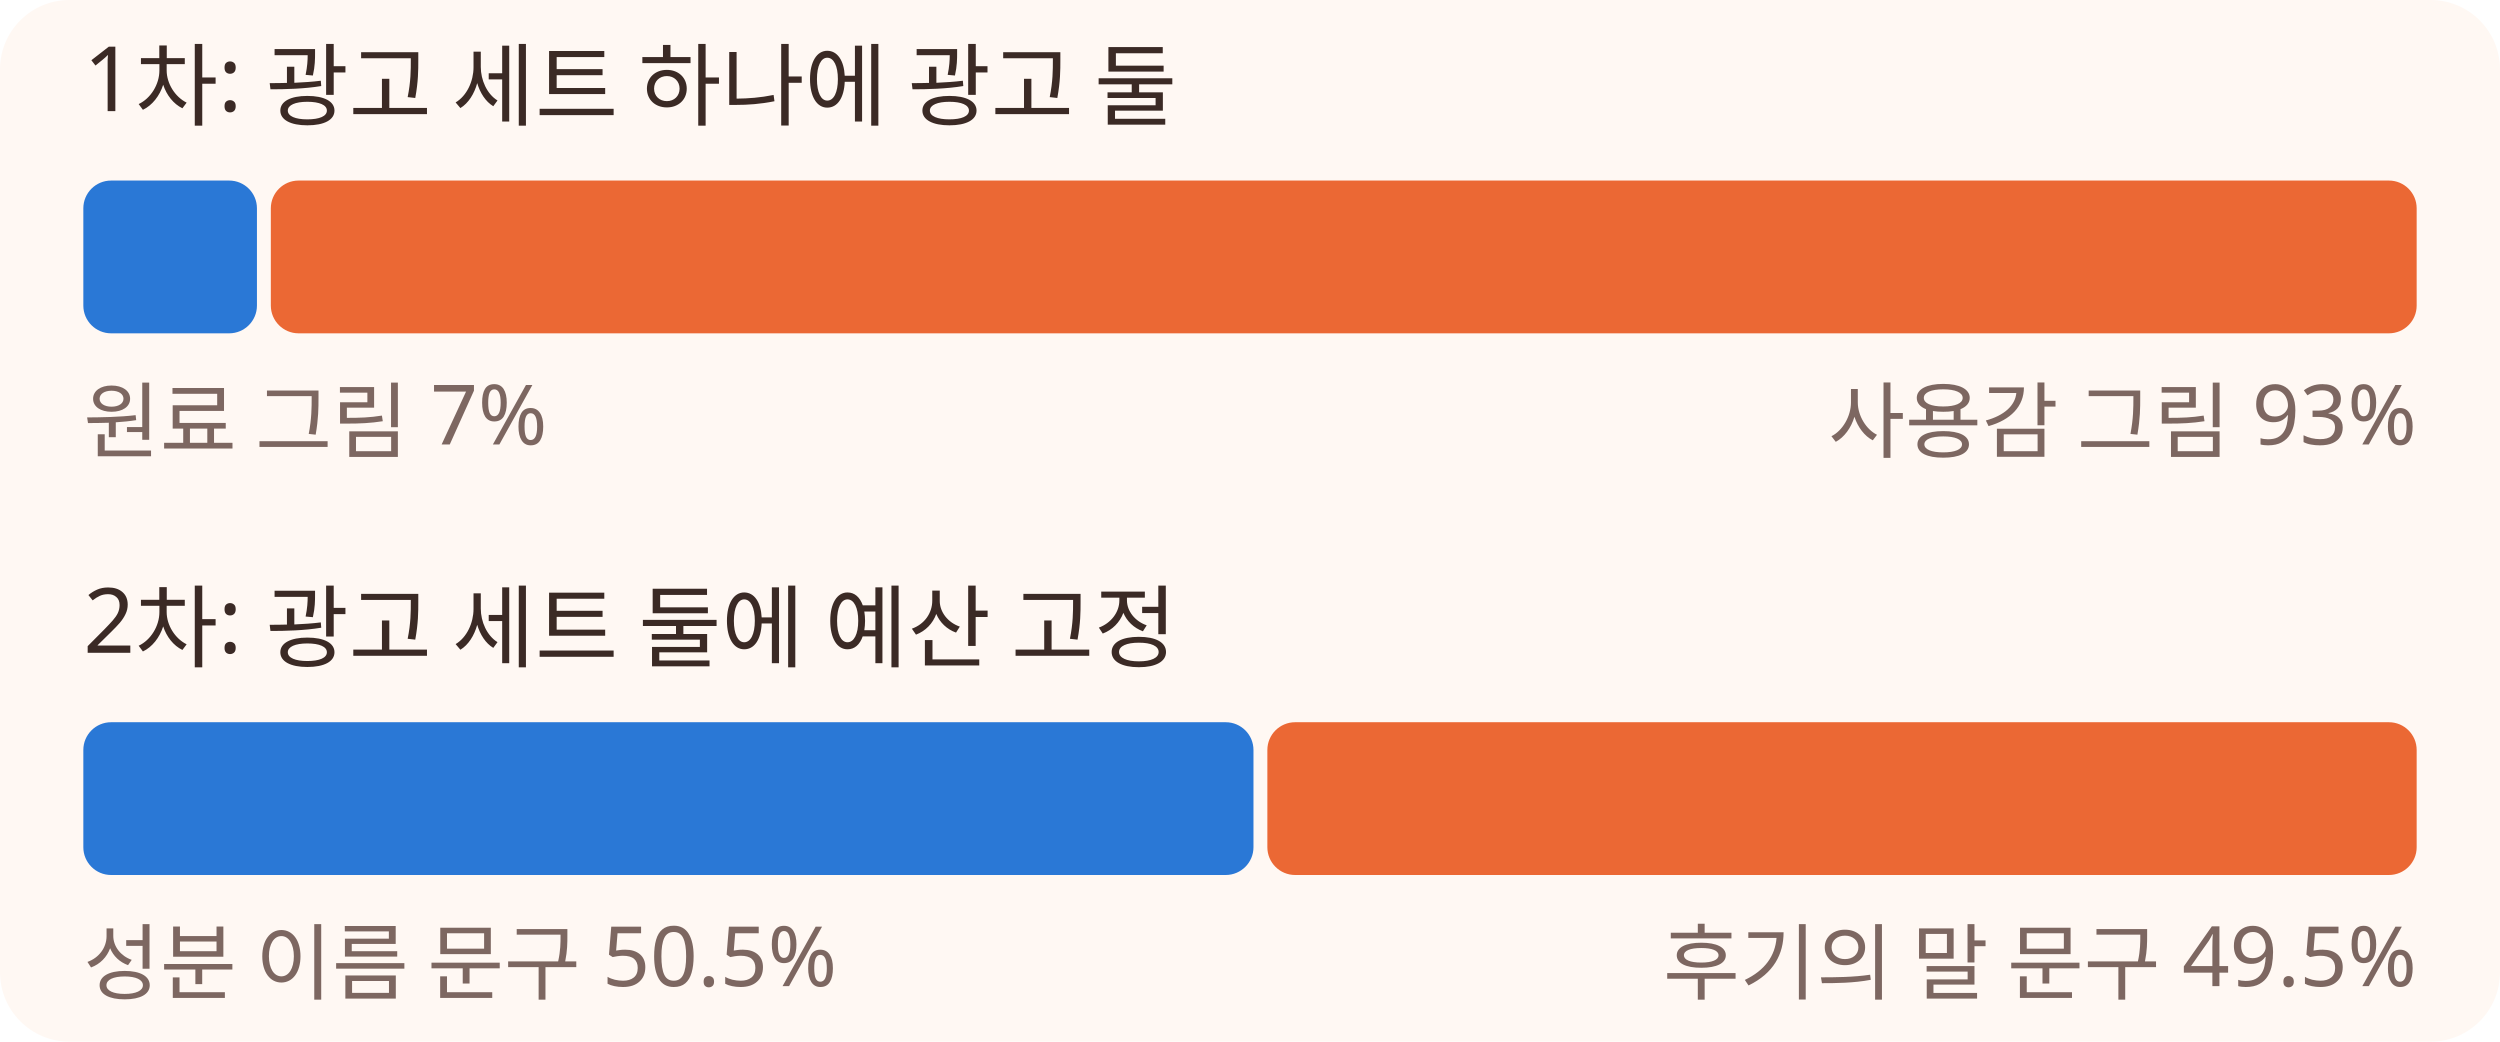
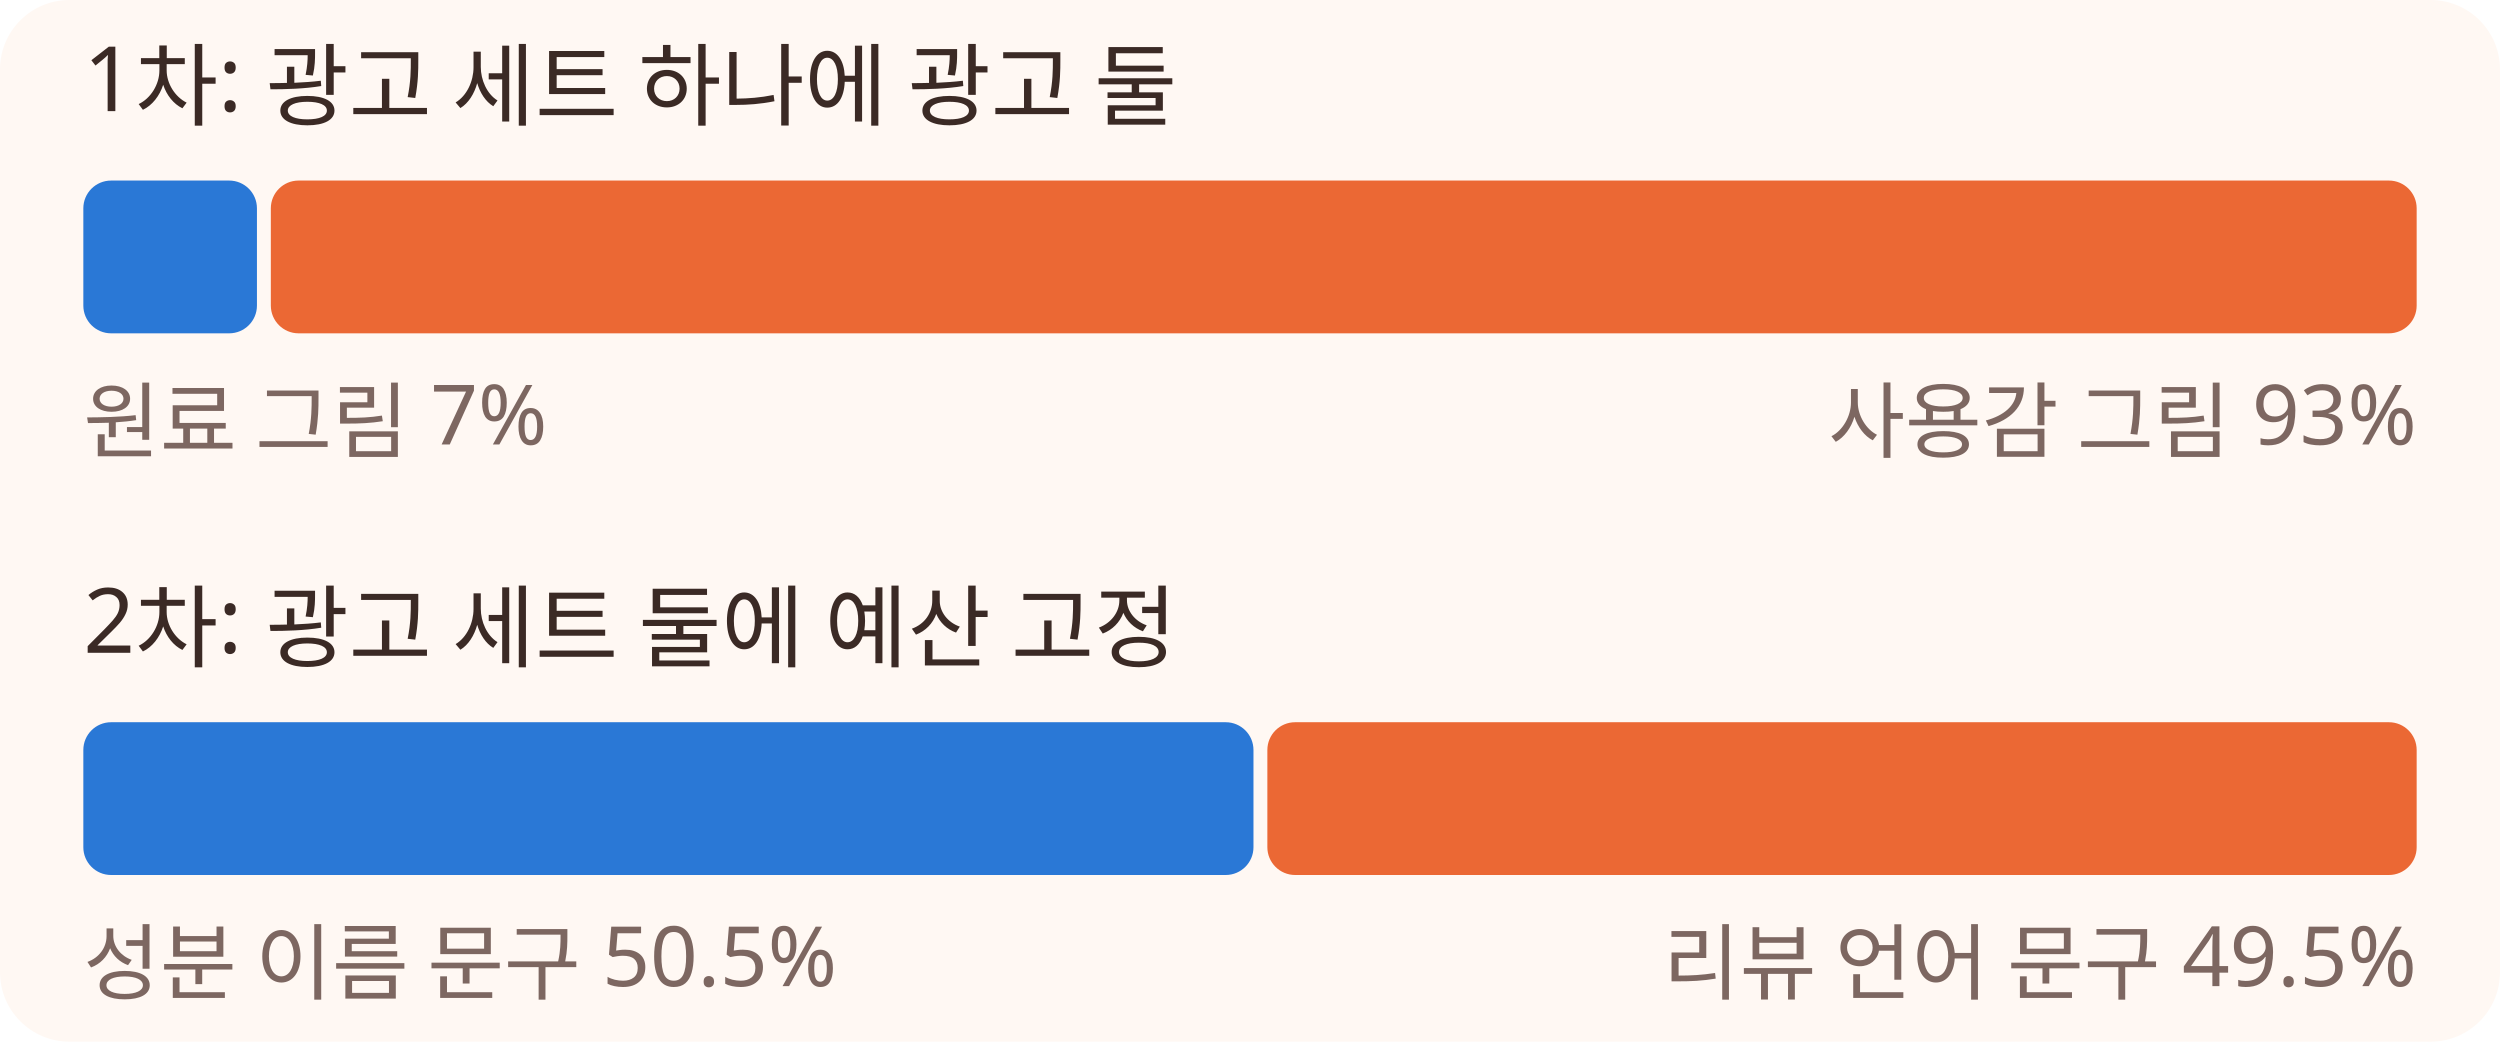
<svg xmlns="http://www.w3.org/2000/svg" class="vz" viewBox="0 0 360 150" role="img">
  <style>
.vz text{font-family:"Noto Sans KR","Apple SD Gothic Neo",sans-serif}
.vz-t{fill:#3B2A25}.vz-s{fill:#7D6761}.vz-g{stroke:#E6D2C6}
.vz-a{fill:#2a78d6}.vz-b{fill:#eb6834}.vz-la{stroke:#2a78d6}.vz-lb{stroke:#eb6834}.vz-ring{stroke:#FFF8F3}
</style>
  <rect width="100%" height="100%" rx="10" fill="#FFF8F3" />
  <text class="vz-t" x="12.0" y="16.0" text-anchor="start" font-size="13">1차: 광고 세트 하나에 광고 둘</text>
  <rect class="vz-a" data-w="25.03" x="12.0" y="26.0" width="25.0" height="22.0" rx="4" />
  <text class="vz-s" x="12.0" y="65.0" text-anchor="start" font-size="12">원료 그림 7%</text>
  <rect class="vz-b" data-w="308.97" x="39.0" y="26.0" width="309.0" height="22.0" rx="4" />
  <text class="vz-s" x="348.0" y="65.0" text-anchor="end" font-size="12">사용감 그림 93%</text>
  <text class="vz-t" x="12.0" y="94.0" text-anchor="start" font-size="13">2차: 광고 세트 둘에 예산 고정</text>
  <rect class="vz-a" data-w="168.54" x="12.0" y="104.0" width="168.5" height="22.0" rx="4" />
  <text class="vz-s" x="12.0" y="143.0" text-anchor="start" font-size="12">성분 이름 문구 50.5%</text>
  <rect class="vz-b" data-w="165.46" x="182.5" y="104.0" width="165.5" height="22.0" rx="4" />
-   <text class="vz-s" x="348.0" y="143.0" text-anchor="end" font-size="12">후기의 말 문구 49.5%</text>
+   <text class="vz-s" x="348.0" y="143.0" text-anchor="end" font-size="12">리뷰 언어 문구 49.5%</text>
</svg>
